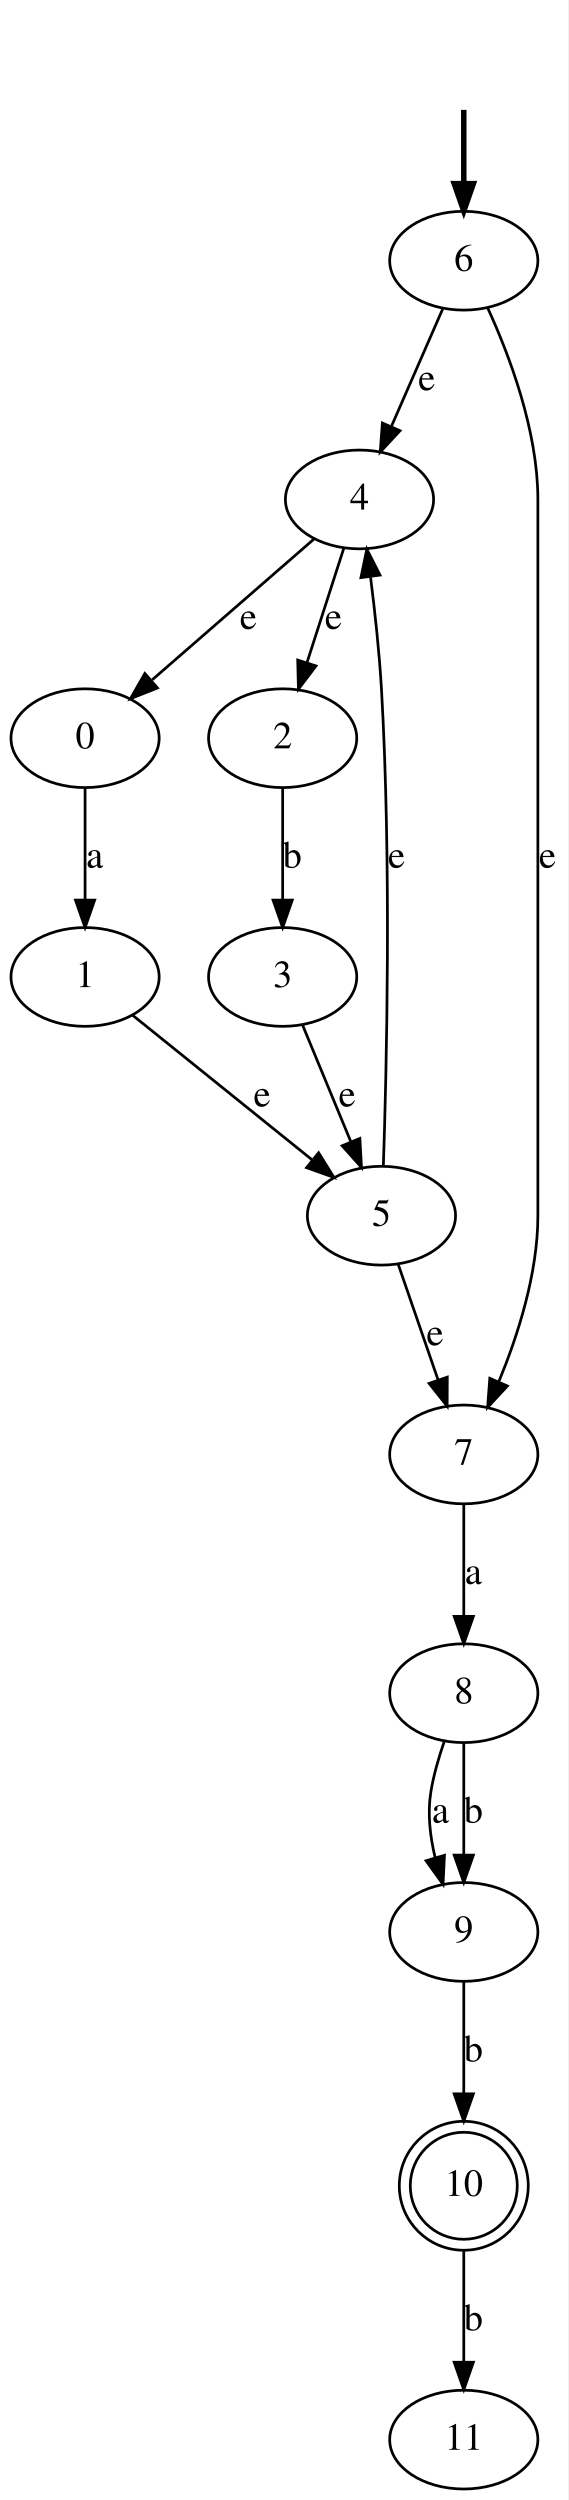
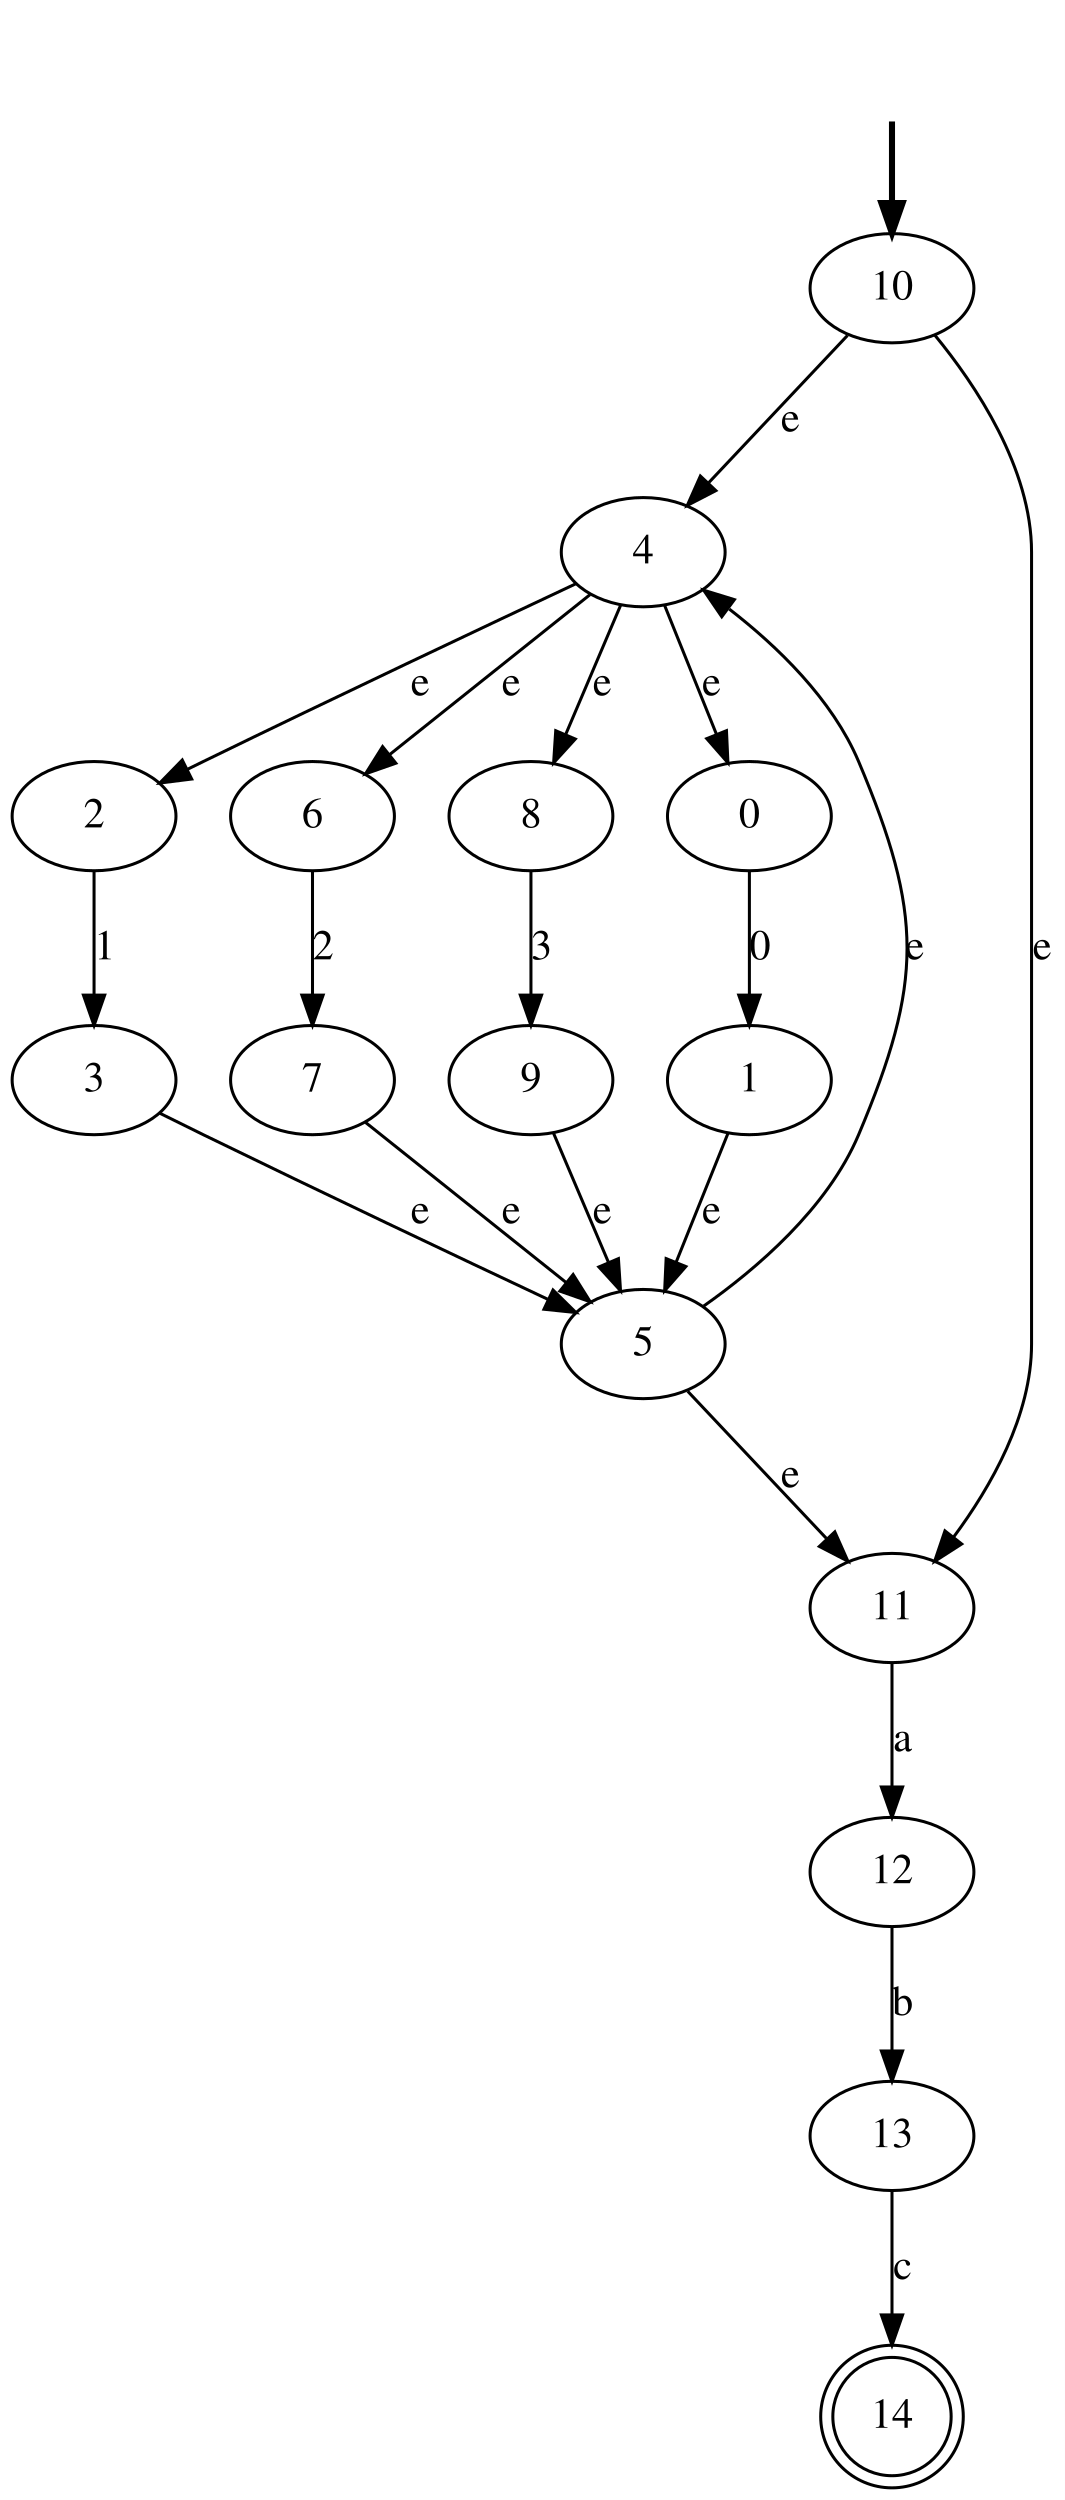
- <svg xmlns="http://www.w3.org/2000/svg" width="207pt" height="911pt" viewBox="0.00 0.00 207.00 911.00">
-   <g id="graph0" class="graph" transform="scale(1 1) rotate(0) translate(4 906.9965)">
-     <polygon fill="#ffffff" stroke="transparent" points="-4,4 -4,-906.996 203,-906.996 203,4 -4,4" />
+ <svg xmlns="http://www.w3.org/2000/svg" width="351pt" height="824pt" viewBox="0.00 0.00 351.00 824.00">
+   <g id="graph0" class="graph" transform="scale(1 1) rotate(0) translate(4 819.9965)">
+     <polygon fill="#ffffff" stroke="transparent" points="-4,4 -4,-819.996 347,-819.996 347,4 -4,4" />
    <g id="node1" class="node">
</g>
-     <g id="node7" class="node">
-       <ellipse fill="none" stroke="#000000" cx="165" cy="-811.996" rx="27" ry="18" />
-       <text text-anchor="middle" x="165" y="-808.297" font-family="Times,serif" font-size="14.00" fill="#000000">6</text>
+     <g id="node8" class="node">
+       <ellipse fill="none" stroke="#000000" cx="290" cy="-724.996" rx="27" ry="18" />
+       <text text-anchor="middle" x="290" y="-721.297" font-family="Times,serif" font-size="14.00" fill="#000000">10</text>
    </g>
    <g id="edge1" class="edge">
-       <path fill="none" stroke="#000000" stroke-width="2" d="M165,-866.952C165,-858.879 165,-849.173 165,-840.178" />
-       <polygon fill="#000000" stroke="#000000" stroke-width="2" points="168.5,-840.087 165,-830.087 161.5,-840.087 168.5,-840.087" />
+       <path fill="none" stroke="#000000" stroke-width="2" d="M290,-779.952C290,-771.879 290,-762.173 290,-753.178" />
+       <polygon fill="#000000" stroke="#000000" stroke-width="2" points="293.5,-753.087 290,-743.087 286.5,-753.087 293.5,-753.087" />
    </g>
    <g id="node2" class="node">
-       <ellipse fill="none" stroke="#000000" cx="27" cy="-637.996" rx="27" ry="18" />
-       <text text-anchor="middle" x="27" y="-634.297" font-family="Times,serif" font-size="14.00" fill="#000000">0</text>
+       <ellipse fill="none" stroke="#000000" cx="290" cy="-23.498" rx="19.497" ry="19.497" />
+       <ellipse fill="none" stroke="#000000" cx="290" cy="-23.498" rx="23.497" ry="23.497" />
+       <text text-anchor="middle" x="290" y="-19.798" font-family="Times,serif" font-size="14.00" fill="#000000">14</text>
+     </g>
+     <g id="node3" class="node">
+       <ellipse fill="none" stroke="#000000" cx="171" cy="-463.997" rx="27" ry="18" />
+       <text text-anchor="middle" x="171" y="-460.296" font-family="Times,serif" font-size="14.00" fill="#000000">9</text>
+     </g>
+     <g id="node16" class="node">
+       <ellipse fill="none" stroke="#000000" cx="208" cy="-376.997" rx="27" ry="18" />
+       <text text-anchor="middle" x="208" y="-373.296" font-family="Times,serif" font-size="14.00" fill="#000000">5</text>
+     </g>
+     <g id="edge13" class="edge">
+       <path fill="none" stroke="#000000" d="M178.488,-446.391C183.653,-434.245 190.62,-417.864 196.487,-404.068" />
+       <polygon fill="#000000" stroke="#000000" points="199.831,-405.148 200.524,-394.576 193.389,-402.409 199.831,-405.148" />
+       <text text-anchor="middle" x="194.5" y="-416.796" font-family="Times,serif" font-size="14.00" fill="#000000">e</text>
+     </g>
+     <g id="node4" class="node">
+       <ellipse fill="none" stroke="#000000" cx="290" cy="-202.996" rx="27" ry="18" />
+       <text text-anchor="middle" x="290" y="-199.297" font-family="Times,serif" font-size="14.00" fill="#000000">12</text>
+     </g>
+     <g id="node11" class="node">
+       <ellipse fill="none" stroke="#000000" cx="290" cy="-115.996" rx="27" ry="18" />
+       <text text-anchor="middle" x="290" y="-112.296" font-family="Times,serif" font-size="14.00" fill="#000000">13</text>
+     </g>
+     <g id="edge19" class="edge">
+       <path fill="none" stroke="#000000" d="M290,-184.97C290,-173.188 290,-157.557 290,-144.155" />
+       <polygon fill="#000000" stroke="#000000" points="293.5,-144 290,-134 286.5,-144 293.5,-144" />
+       <text text-anchor="middle" x="293.5" y="-155.797" font-family="Times,serif" font-size="14.00" fill="#000000">b</text>
+     </g>
+     <g id="node5" class="node">
+       <ellipse fill="none" stroke="#000000" cx="27" cy="-463.997" rx="27" ry="18" />
+       <text text-anchor="middle" x="27" y="-460.296" font-family="Times,serif" font-size="14.00" fill="#000000">3</text>
+     </g>
+     <g id="edge9" class="edge">
+       <path fill="none" stroke="#000000" d="M48.668,-453.077C53.384,-450.724 58.353,-448.264 63,-445.997 101.944,-426.997 147.049,-405.633 176.479,-391.78" />
+       <polygon fill="#000000" stroke="#000000" points="178.267,-394.807 185.827,-387.384 175.288,-388.472 178.267,-394.807" />
+       <text text-anchor="middle" x="134.5" y="-416.796" font-family="Times,serif" font-size="14.00" fill="#000000">e</text>
    </g>
    <g id="node6" class="node">
      <ellipse fill="none" stroke="#000000" cx="27" cy="-550.996" rx="27" ry="18" />
-       <text text-anchor="middle" x="27" y="-547.297" font-family="Times,serif" font-size="14.00" fill="#000000">1</text>
+       <text text-anchor="middle" x="27" y="-547.297" font-family="Times,serif" font-size="14.00" fill="#000000">2</text>
+     </g>
+     <g id="edge3" class="edge">
+       <path fill="none" stroke="#000000" d="M27,-532.97C27,-521.188 27,-505.557 27,-492.155" />
+       <polygon fill="#000000" stroke="#000000" points="30.5,-492 27,-482 23.5,-492 30.5,-492" />
+       <text text-anchor="middle" x="30.5" y="-503.796" font-family="Times,serif" font-size="14.00" fill="#000000">1</text>
+     </g>
+     <g id="node7" class="node">
+       <ellipse fill="none" stroke="#000000" cx="99" cy="-550.996" rx="27" ry="18" />
+       <text text-anchor="middle" x="99" y="-547.297" font-family="Times,serif" font-size="14.00" fill="#000000">6</text>
+     </g>
+     <g id="node10" class="node">
+       <ellipse fill="none" stroke="#000000" cx="99" cy="-463.997" rx="27" ry="18" />
+       <text text-anchor="middle" x="99" y="-460.296" font-family="Times,serif" font-size="14.00" fill="#000000">7</text>
+     </g>
+     <g id="edge10" class="edge">
+       <path fill="none" stroke="#000000" d="M99,-532.97C99,-521.188 99,-505.557 99,-492.155" />
+       <polygon fill="#000000" stroke="#000000" points="102.5,-492 99,-482 95.5,-492 102.5,-492" />
+       <text text-anchor="middle" x="102.5" y="-503.796" font-family="Times,serif" font-size="14.00" fill="#000000">2</text>
+     </g>
+     <g id="node14" class="node">
+       <ellipse fill="none" stroke="#000000" cx="208" cy="-637.996" rx="27" ry="18" />
+       <text text-anchor="middle" x="208" y="-634.297" font-family="Times,serif" font-size="14.00" fill="#000000">4</text>
+     </g>
+     <g id="edge15" class="edge">
+       <path fill="none" stroke="#000000" d="M275.34,-709.443C262.63,-695.958 244.063,-676.259 229.643,-660.959" />
+       <polygon fill="#000000" stroke="#000000" points="231.939,-658.292 222.533,-653.416 226.845,-663.093 231.939,-658.292" />
+       <text text-anchor="middle" x="256.5" y="-677.797" font-family="Times,serif" font-size="14.00" fill="#000000">e</text>
+     </g>
+     <g id="node15" class="node">
+       <ellipse fill="none" stroke="#000000" cx="290" cy="-289.997" rx="27" ry="18" />
+       <text text-anchor="middle" x="290" y="-286.296" font-family="Times,serif" font-size="14.00" fill="#000000">11</text>
+     </g>
+     <g id="edge14" class="edge">
+       <path fill="none" stroke="#000000" d="M304.051,-709.616C317.579,-693.162 336,-665.675 336,-637.996 336,-637.996 336,-637.996 336,-376.997 336,-353.427 322.642,-329.995 310.323,-313.398" />
+       <polygon fill="#000000" stroke="#000000" points="312.968,-311.099 304.051,-305.377 307.454,-315.411 312.968,-311.099" />
+       <text text-anchor="middle" x="339.5" y="-503.796" font-family="Times,serif" font-size="14.00" fill="#000000">e</text>
+     </g>
+     <g id="node9" class="node">
+       <ellipse fill="none" stroke="#000000" cx="243" cy="-463.997" rx="27" ry="18" />
+       <text text-anchor="middle" x="243" y="-460.296" font-family="Times,serif" font-size="14.00" fill="#000000">1</text>
+     </g>
+     <g id="edge8" class="edge">
+       <path fill="none" stroke="#000000" d="M235.917,-446.391C231.031,-434.245 224.441,-417.864 218.891,-404.068" />
+       <polygon fill="#000000" stroke="#000000" points="222.052,-402.547 215.072,-394.576 215.558,-405.16 222.052,-402.547" />
+       <text text-anchor="middle" x="230.5" y="-416.796" font-family="Times,serif" font-size="14.00" fill="#000000">e</text>
+     </g>
+     <g id="edge11" class="edge">
+       <path fill="none" stroke="#000000" d="M116.513,-450.019C134.39,-435.749 162.321,-413.456 182.621,-397.253" />
+       <polygon fill="#000000" stroke="#000000" points="184.898,-399.914 190.531,-390.94 180.532,-394.443 184.898,-399.914" />
+       <text text-anchor="middle" x="164.5" y="-416.796" font-family="Times,serif" font-size="14.00" fill="#000000">e</text>
+     </g>
+     <g id="edge20" class="edge">
+       <path fill="none" stroke="#000000" d="M290,-97.722C290,-86.142 290,-70.815 290,-57.096" />
+       <polygon fill="#000000" stroke="#000000" points="293.5,-57.008 290,-47.008 286.5,-57.008 293.5,-57.008" />
+       <text text-anchor="middle" x="293.5" y="-68.796" font-family="Times,serif" font-size="14.00" fill="#000000">c</text>
+     </g>
+     <g id="node12" class="node">
+       <ellipse fill="none" stroke="#000000" cx="171" cy="-550.996" rx="27" ry="18" />
+       <text text-anchor="middle" x="171" y="-547.297" font-family="Times,serif" font-size="14.00" fill="#000000">8</text>
+     </g>
+     <g id="edge12" class="edge">
+       <path fill="none" stroke="#000000" d="M171,-532.97C171,-521.188 171,-505.557 171,-492.155" />
+       <polygon fill="#000000" stroke="#000000" points="174.5,-492 171,-482 167.5,-492 174.5,-492" />
+       <text text-anchor="middle" x="174.5" y="-503.796" font-family="Times,serif" font-size="14.00" fill="#000000">3</text>
+     </g>
+     <g id="node13" class="node">
+       <ellipse fill="none" stroke="#000000" cx="243" cy="-550.996" rx="27" ry="18" />
+       <text text-anchor="middle" x="243" y="-547.297" font-family="Times,serif" font-size="14.00" fill="#000000">0</text>
    </g>
    <g id="edge2" class="edge">
-       <path fill="none" stroke="#000000" d="M27,-619.97C27,-608.188 27,-592.557 27,-579.155" />
-       <polygon fill="#000000" stroke="#000000" points="30.5,-579 27,-569 23.5,-579 30.5,-579" />
-       <text text-anchor="middle" x="30.5" y="-590.797" font-family="Times,serif" font-size="14.00" fill="#000000">a</text>
+       <path fill="none" stroke="#000000" d="M243,-532.97C243,-521.188 243,-505.557 243,-492.155" />
+       <polygon fill="#000000" stroke="#000000" points="246.5,-492 243,-482 239.5,-492 246.5,-492" />
+       <text text-anchor="middle" x="246.5" y="-503.796" font-family="Times,serif" font-size="14.00" fill="#000000">0</text>
    </g>
-     <g id="node3" class="node">
-       <ellipse fill="none" stroke="#000000" cx="165" cy="-202.996" rx="27" ry="18" />
-       <text text-anchor="middle" x="165" y="-199.297" font-family="Times,serif" font-size="14.00" fill="#000000">9</text>
-     </g>
-     <g id="node9" class="node">
-       <ellipse fill="none" stroke="#000000" cx="165" cy="-110.498" rx="19.497" ry="19.497" />
-       <ellipse fill="none" stroke="#000000" cx="165" cy="-110.498" rx="23.497" ry="23.497" />
-       <text text-anchor="middle" x="165" y="-106.798" font-family="Times,serif" font-size="14.00" fill="#000000">10</text>
-     </g>
-     <g id="edge14" class="edge">
-       <path fill="none" stroke="#000000" d="M165,-184.722C165,-173.142 165,-157.815 165,-144.096" />
-       <polygon fill="#000000" stroke="#000000" points="168.5,-144.008 165,-134.008 161.5,-144.008 168.5,-144.008" />
-       <text text-anchor="middle" x="168.5" y="-155.797" font-family="Times,serif" font-size="14.00" fill="#000000">b</text>
-     </g>
-     <g id="node4" class="node">
-       <ellipse fill="none" stroke="#000000" cx="99" cy="-550.996" rx="27" ry="18" />
-       <text text-anchor="middle" x="99" y="-547.297" font-family="Times,serif" font-size="14.00" fill="#000000">3</text>
-     </g>
-     <g id="node11" class="node">
-       <ellipse fill="none" stroke="#000000" cx="135" cy="-463.997" rx="27" ry="18" />
-       <text text-anchor="middle" x="135" y="-460.296" font-family="Times,serif" font-size="14.00" fill="#000000">5</text>
+     <g id="edge6" class="edge">
+       <path fill="none" stroke="#000000" d="M185.827,-627.609C157.326,-614.22 106.346,-590.144 63,-568.996 61.257,-568.146 59.469,-567.269 57.666,-566.38" />
+       <polygon fill="#000000" stroke="#000000" points="59.182,-563.225 48.668,-561.916 56.071,-569.496 59.182,-563.225" />
+       <text text-anchor="middle" x="134.5" y="-590.797" font-family="Times,serif" font-size="14.00" fill="#000000">e</text>
    </g>
    <g id="edge7" class="edge">
-       <path fill="none" stroke="#000000" d="M106.285,-533.391C111.311,-521.245 118.089,-504.864 123.798,-491.068" />
-       <polygon fill="#000000" stroke="#000000" points="127.136,-492.154 127.726,-481.576 120.668,-489.478 127.136,-492.154" />
-       <text text-anchor="middle" x="122.5" y="-503.796" font-family="Times,serif" font-size="14.00" fill="#000000">e</text>
+       <path fill="none" stroke="#000000" d="M190.487,-624.019C172.61,-609.749 144.679,-587.456 124.379,-571.253" />
+       <polygon fill="#000000" stroke="#000000" points="126.468,-568.443 116.469,-564.94 122.102,-573.914 126.468,-568.443" />
+       <text text-anchor="middle" x="164.5" y="-590.797" font-family="Times,serif" font-size="14.00" fill="#000000">e</text>
    </g>
-     <g id="node5" class="node">
-       <ellipse fill="none" stroke="#000000" cx="165" cy="-289.997" rx="27" ry="18" />
-       <text text-anchor="middle" x="165" y="-286.296" font-family="Times,serif" font-size="14.00" fill="#000000">8</text>
+     <g id="edge4" class="edge">
+       <path fill="none" stroke="#000000" d="M200.512,-620.391C195.347,-608.245 188.38,-591.864 182.513,-578.068" />
+       <polygon fill="#000000" stroke="#000000" points="185.611,-576.409 178.476,-568.576 179.169,-579.148 185.611,-576.409" />
+       <text text-anchor="middle" x="194.5" y="-590.797" font-family="Times,serif" font-size="14.00" fill="#000000">e</text>
    </g>
-     <g id="edge12" class="edge">
-       <path fill="none" stroke="#000000" d="M157.857,-272.337C155.873,-266.587 153.992,-260.109 153,-253.996 151.724,-246.131 152.726,-237.675 154.597,-229.956" />
-       <polygon fill="#000000" stroke="#000000" points="157.961,-230.924 157.439,-220.342 151.248,-228.94 157.961,-230.924" />
-       <text text-anchor="middle" x="156.5" y="-242.797" font-family="Times,serif" font-size="14.00" fill="#000000">a</text>
+     <g id="edge5" class="edge">
+       <path fill="none" stroke="#000000" d="M215.083,-620.391C219.969,-608.245 226.559,-591.864 232.109,-578.068" />
+       <polygon fill="#000000" stroke="#000000" points="235.442,-579.16 235.928,-568.576 228.948,-576.547 235.442,-579.16" />
+       <text text-anchor="middle" x="230.5" y="-590.797" font-family="Times,serif" font-size="14.00" fill="#000000">e</text>
    </g>
-     <g id="edge15" class="edge">
-       <path fill="none" stroke="#000000" d="M165,-271.97C165,-260.188 165,-244.557 165,-231.155" />
-       <polygon fill="#000000" stroke="#000000" points="168.5,-231 165,-221 161.5,-231 168.5,-231" />
-       <text text-anchor="middle" x="168.5" y="-242.797" font-family="Times,serif" font-size="14.00" fill="#000000">b</text>
+     <g id="edge18" class="edge">
+       <path fill="none" stroke="#000000" d="M290,-271.97C290,-260.188 290,-244.557 290,-231.155" />
+       <polygon fill="#000000" stroke="#000000" points="293.5,-231 290,-221 286.5,-231 293.5,-231" />
+       <text text-anchor="middle" x="293.5" y="-242.797" font-family="Times,serif" font-size="14.00" fill="#000000">a</text>
    </g>
-     <g id="edge6" class="edge">
-       <path fill="none" stroke="#000000" d="M44.352,-537.019C62.066,-522.749 89.74,-500.456 109.854,-484.253" />
-       <polygon fill="#000000" stroke="#000000" points="112.099,-486.939 117.691,-477.94 107.708,-481.488 112.099,-486.939" />
-       <text text-anchor="middle" x="91.5" y="-503.796" font-family="Times,serif" font-size="14.00" fill="#000000">e</text>
-     </g>
-     <g id="node10" class="node">
-       <ellipse fill="none" stroke="#000000" cx="127" cy="-724.996" rx="27" ry="18" />
-       <text text-anchor="middle" x="127" y="-721.297" font-family="Times,serif" font-size="14.00" fill="#000000">4</text>
-     </g>
-     <g id="edge8" class="edge">
-       <path fill="none" stroke="#000000" d="M157.31,-794.391C151.97,-782.165 144.756,-765.648 138.705,-751.796" />
-       <polygon fill="#000000" stroke="#000000" points="141.759,-750.042 134.549,-742.279 135.344,-752.844 141.759,-750.042" />
-       <text text-anchor="middle" x="151.5" y="-764.797" font-family="Times,serif" font-size="14.00" fill="#000000">e</text>
-     </g>
-     <g id="node12" class="node">
-       <ellipse fill="none" stroke="#000000" cx="165" cy="-376.997" rx="27" ry="18" />
-       <text text-anchor="middle" x="165" y="-373.296" font-family="Times,serif" font-size="14.00" fill="#000000">7</text>
-     </g>
-     <g id="edge9" class="edge">
-       <path fill="none" stroke="#000000" d="M173.692,-794.821C181.584,-777.613 192,-750.142 192,-724.996 192,-724.996 192,-724.996 192,-463.997 192,-442.976 184.722,-420.331 177.723,-403.415" />
-       <polygon fill="#000000" stroke="#000000" points="180.898,-401.939 173.692,-394.172 174.482,-404.738 180.898,-401.939" />
-       <text text-anchor="middle" x="195.5" y="-590.797" font-family="Times,serif" font-size="14.00" fill="#000000">e</text>
-     </g>
-     <g id="node8" class="node">
-       <ellipse fill="none" stroke="#000000" cx="99" cy="-637.996" rx="27" ry="18" />
-       <text text-anchor="middle" x="99" y="-634.297" font-family="Times,serif" font-size="14.00" fill="#000000">2</text>
-     </g>
-     <g id="edge3" class="edge">
-       <path fill="none" stroke="#000000" d="M99,-619.97C99,-608.188 99,-592.557 99,-579.155" />
-       <polygon fill="#000000" stroke="#000000" points="102.5,-579 99,-569 95.5,-579 102.5,-579" />
-       <text text-anchor="middle" x="102.5" y="-590.797" font-family="Times,serif" font-size="14.00" fill="#000000">b</text>
-     </g>
-     <g id="node13" class="node">
-       <ellipse fill="none" stroke="#000000" cx="165" cy="-18" rx="27" ry="18" />
-       <text text-anchor="middle" x="165" y="-14.3" font-family="Times,serif" font-size="14.00" fill="#000000">11</text>
+     <g id="edge17" class="edge">
+       <path fill="none" stroke="#000000" d="M227.925,-389.517C245.096,-401.597 268.696,-421.614 279,-445.997 300.28,-496.351 300.28,-518.642 279,-568.996 270.306,-589.569 252.146,-607.034 236.369,-619.246" />
+       <polygon fill="#000000" stroke="#000000" points="233.894,-616.722 227.925,-625.476 238.05,-622.355 233.894,-616.722" />
+       <text text-anchor="middle" x="297.5" y="-503.796" font-family="Times,serif" font-size="14.00" fill="#000000">e</text>
    </g>
    <g id="edge16" class="edge">
-       <path fill="none" stroke="#000000" d="M165,-86.678C165,-74.383 165,-59.298 165,-46.4" />
-       <polygon fill="#000000" stroke="#000000" points="168.5,-46.19 165,-36.19 161.5,-46.19 168.5,-46.19" />
-       <text text-anchor="middle" x="168.5" y="-57.8" font-family="Times,serif" font-size="14.00" fill="#000000">b</text>
-     </g>
-     <g id="edge4" class="edge">
-       <path fill="none" stroke="#000000" d="M110.487,-710.63C94.419,-696.652 69.813,-675.244 51.471,-659.286" />
-       <polygon fill="#000000" stroke="#000000" points="53.379,-656.307 43.538,-652.384 48.785,-661.588 53.379,-656.307" />
-       <text text-anchor="middle" x="86.5" y="-677.797" font-family="Times,serif" font-size="14.00" fill="#000000">e</text>
-     </g>
-     <g id="edge5" class="edge">
-       <path fill="none" stroke="#000000" d="M121.334,-707.391C117.488,-695.442 112.323,-679.394 107.929,-665.741" />
-       <polygon fill="#000000" stroke="#000000" points="111.149,-664.322 104.754,-655.875 104.486,-666.466 111.149,-664.322" />
-       <text text-anchor="middle" x="117.5" y="-677.797" font-family="Times,serif" font-size="14.00" fill="#000000">e</text>
-     </g>
-     <g id="edge10" class="edge">
-       <path fill="none" stroke="#000000" d="M135.692,-482.017C136.846,-516.05 138.692,-592.103 135,-655.996 134.225,-669.405 132.61,-684.207 131.033,-696.652" />
-       <polygon fill="#000000" stroke="#000000" points="127.521,-696.514 129.679,-706.887 134.46,-697.432 127.521,-696.514" />
-       <text text-anchor="middle" x="140.5" y="-590.797" font-family="Times,serif" font-size="14.00" fill="#000000">e</text>
-     </g>
-     <g id="edge11" class="edge">
-       <path fill="none" stroke="#000000" d="M141.071,-446.391C145.259,-434.245 150.908,-417.864 155.665,-404.068" />
-       <polygon fill="#000000" stroke="#000000" points="158.987,-405.171 158.938,-394.576 152.369,-402.889 158.987,-405.171" />
-       <text text-anchor="middle" x="154.5" y="-416.796" font-family="Times,serif" font-size="14.00" fill="#000000">e</text>
-     </g>
-     <g id="edge13" class="edge">
-       <path fill="none" stroke="#000000" d="M165,-358.97C165,-347.188 165,-331.557 165,-318.155" />
-       <polygon fill="#000000" stroke="#000000" points="168.5,-318 165,-308 161.5,-318 168.5,-318" />
-       <text text-anchor="middle" x="168.5" y="-329.796" font-family="Times,serif" font-size="14.00" fill="#000000">a</text>
+       <path fill="none" stroke="#000000" d="M222.66,-361.443C235.37,-347.958 253.937,-328.259 268.357,-312.959" />
+       <polygon fill="#000000" stroke="#000000" points="271.155,-315.094 275.467,-305.416 266.061,-310.292 271.155,-315.094" />
+       <text text-anchor="middle" x="256.5" y="-329.796" font-family="Times,serif" font-size="14.00" fill="#000000">e</text>
    </g>
  </g>
</svg>
